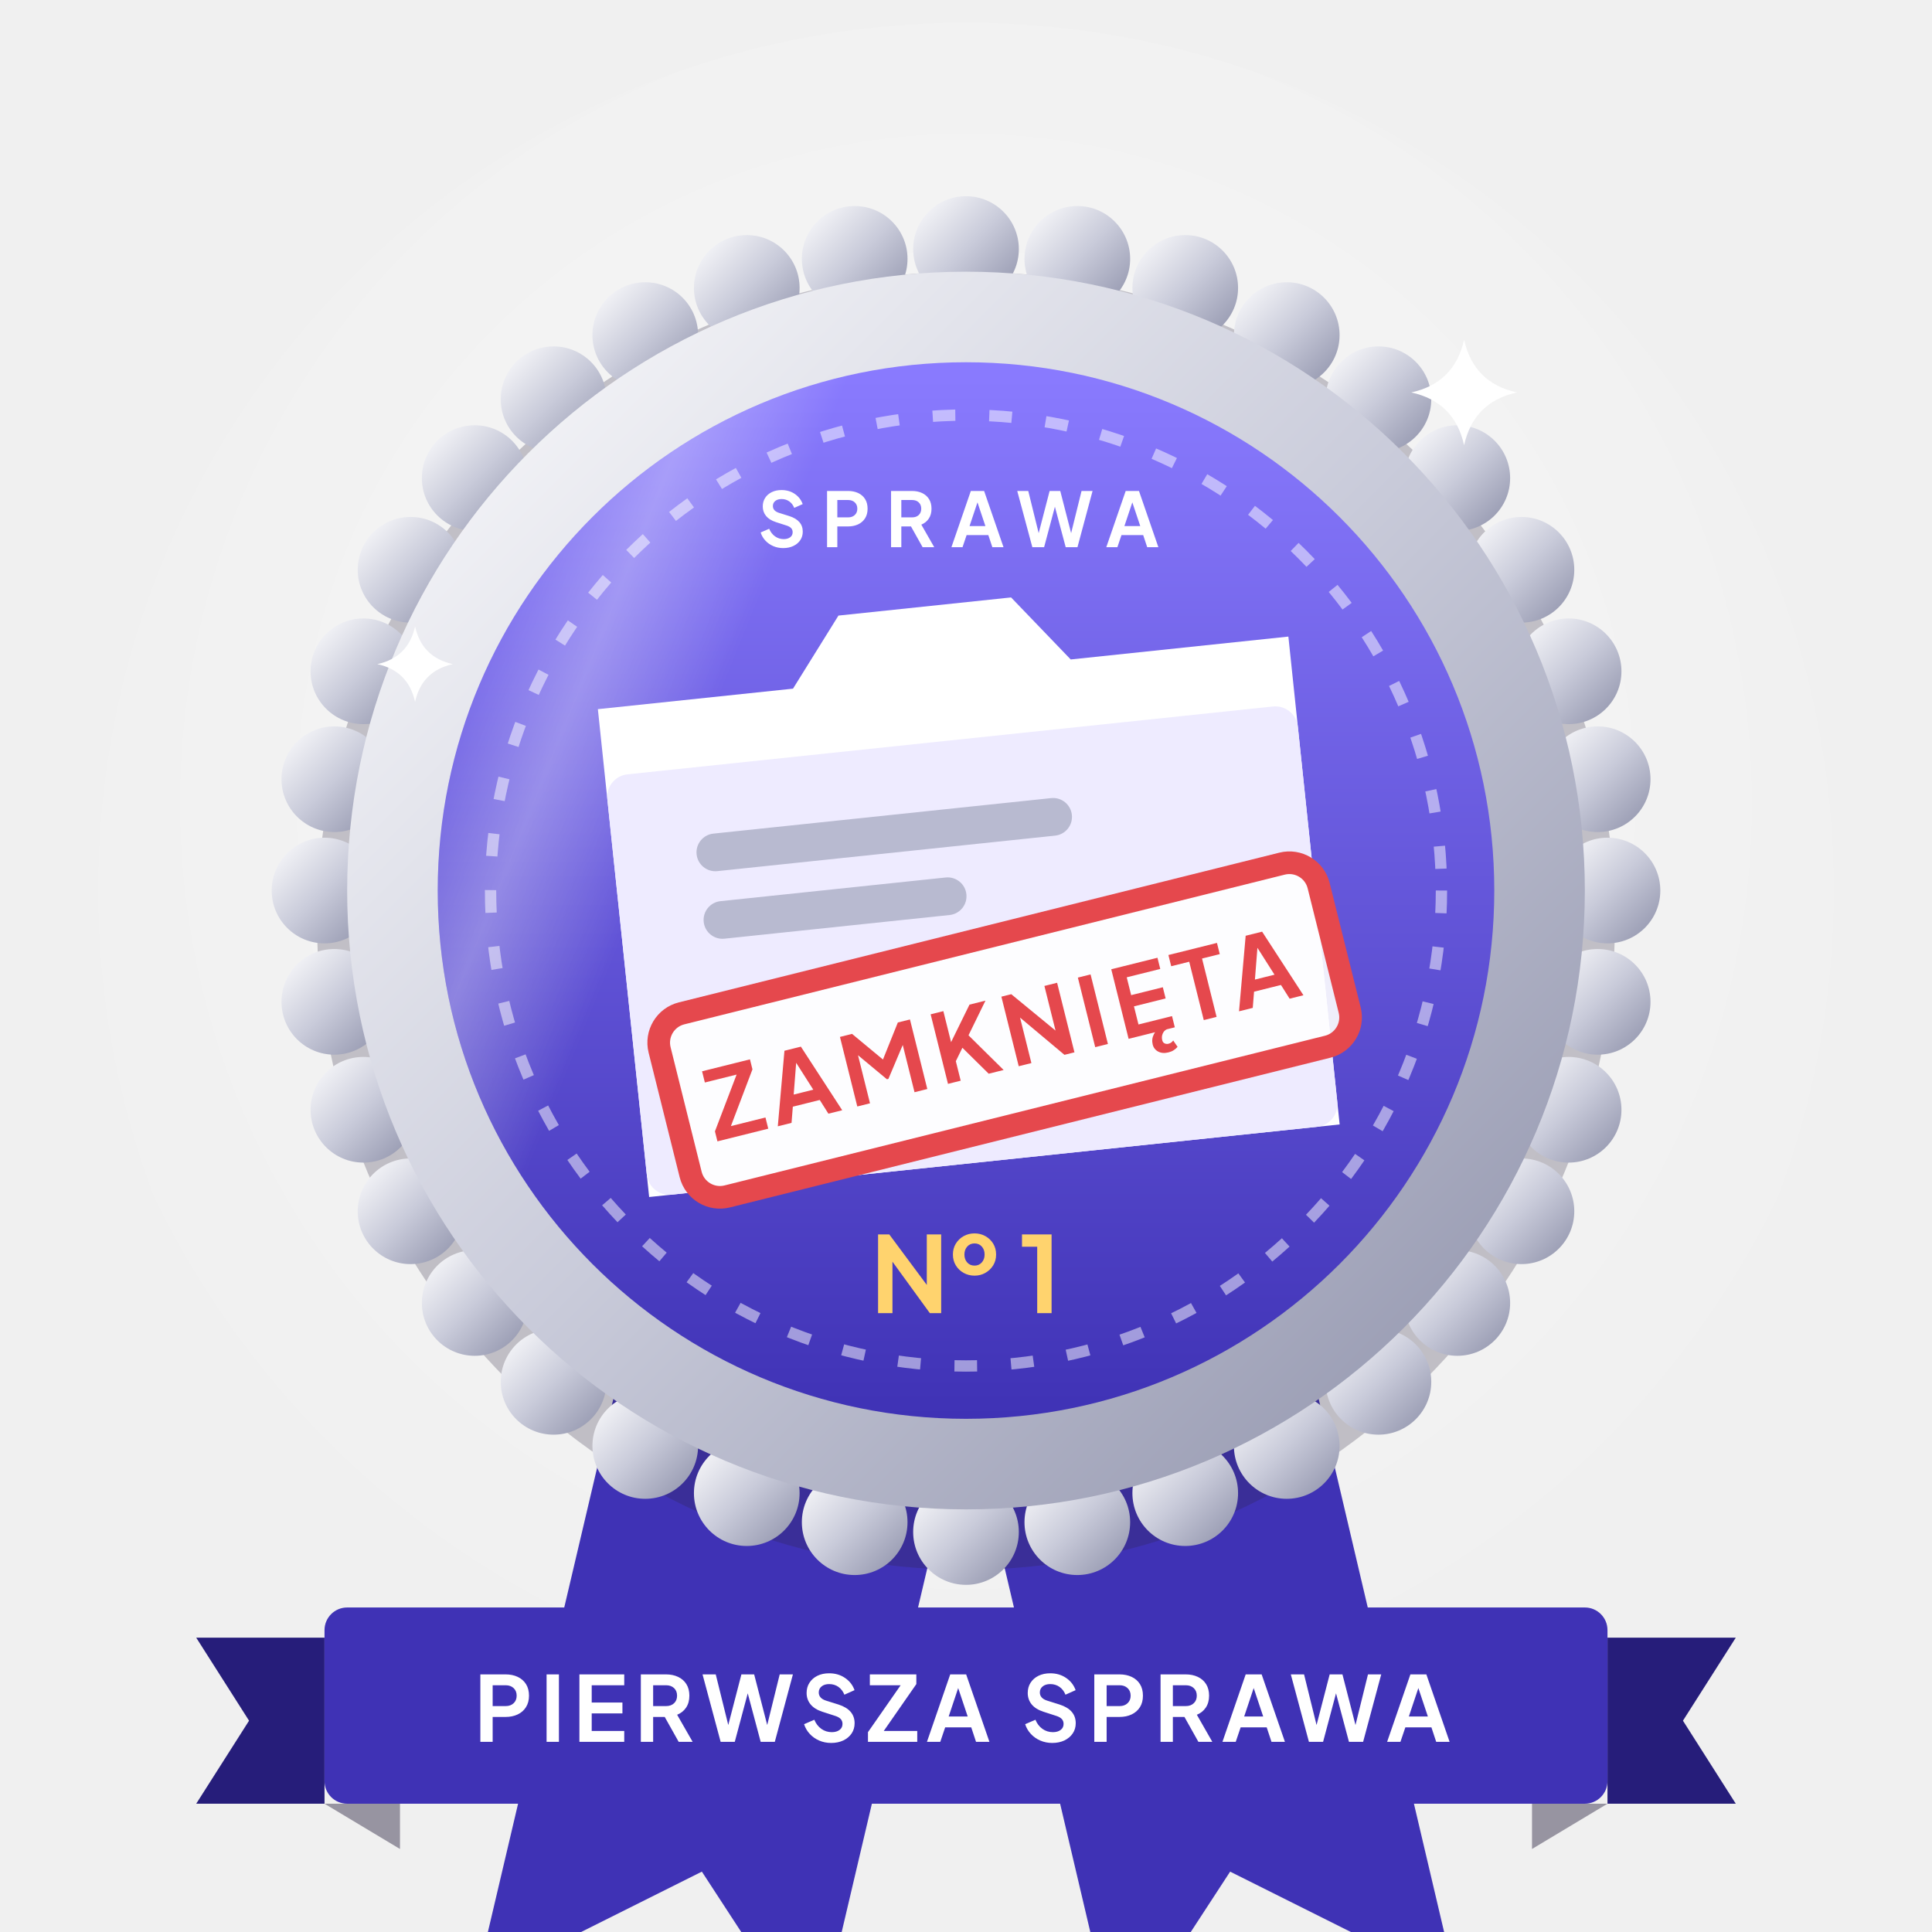
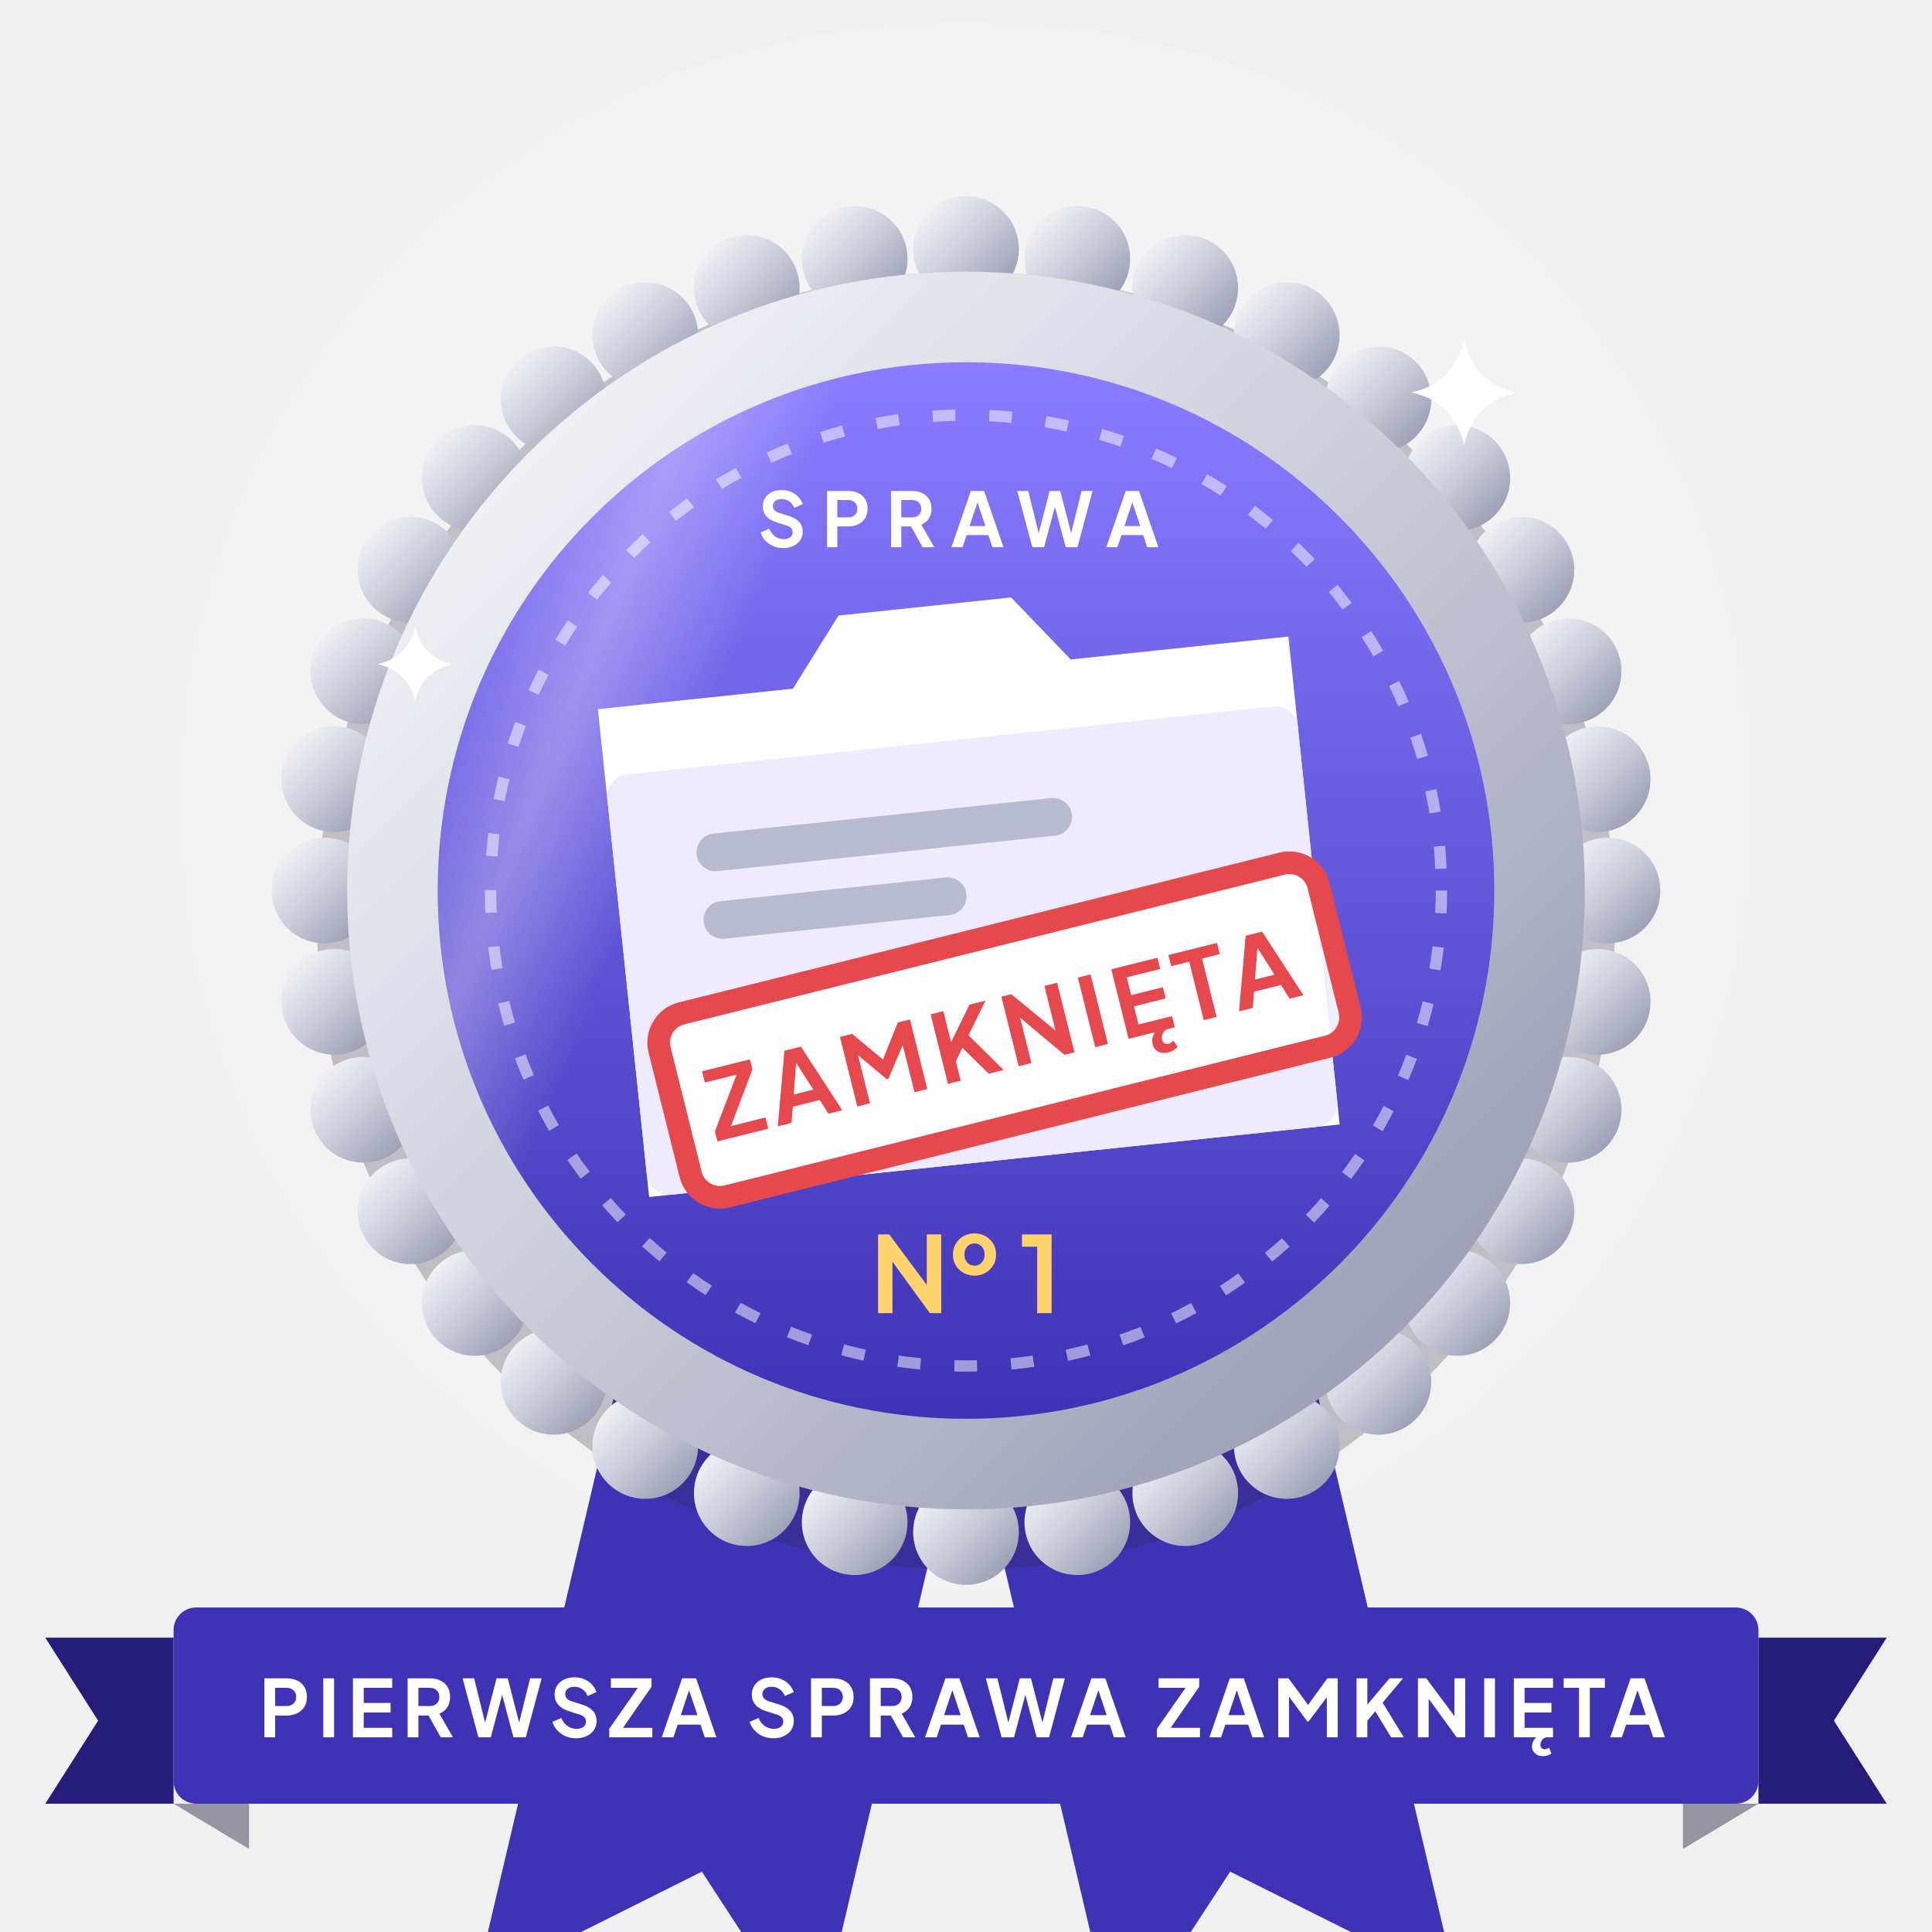
<svg xmlns="http://www.w3.org/2000/svg" id="static" viewBox="0 0 512 512" width="512" height="512">
  <style>
.a-blink{animation:a-blink 1.2s ease-in-out infinite}
.a-blink-slow{animation:a-blink 3s ease-in-out infinite}
.a-glow{animation:a-glow 5s ease-in-out infinite}
.a-pulse{animation:a-pulse 2.2s ease-in-out infinite}
.a-steam{animation:a-steam 2.8s ease-in-out infinite;transform-box:fill-box;transform-origin:center bottom}
.a-sway{animation:a-sway 6s ease-in-out infinite;transform-box:fill-box;transform-origin:center bottom}
.a-flutter{animation:a-flutter 4.5s ease-in-out infinite;transform-box:fill-box;transform-origin:center top}
.a-bounce{animation:a-bounce 2.6s ease-in-out infinite;transform-box:fill-box;transform-origin:center}
.a-ring{animation:a-ring 1.2s ease-in-out infinite;transform-box:fill-box;transform-origin:center}
.a-wave{animation:a-wave 1.2s ease-out infinite}
.a-grow{animation:a-grow .9s ease-in-out infinite;transform-box:fill-box;transform-origin:center}
.a-shimmer{animation:a-shimmer 3.5s ease-in-out infinite}
.d1{animation-delay:.35s}.d2{animation-delay:.7s}
@keyframes a-blink{0%,100%{opacity:1}50%{opacity:.2}}
@keyframes a-glow{0%,100%{opacity:1}50%{opacity:.65}}
@keyframes a-pulse{0%,100%{opacity:1}50%{opacity:.45}}
@keyframes a-steam{0%{opacity:0;transform:translateY(6px)}40%{opacity:.9}100%{opacity:0;transform:translateY(-10px)}}
@keyframes a-sway{0%,100%{transform:rotate(0)}50%{transform:rotate(1.6deg)}}
@keyframes a-flutter{0%,100%{transform:rotate(0)}50%{transform:rotate(-1.4deg)}}
@keyframes a-bounce{0%,70%,100%{transform:scale(1)}80%{transform:scale(1.18)}90%{transform:scale(.95)}}
@keyframes a-ring{0%,100%{transform:rotate(0)}10%{transform:rotate(-2.5deg)}20%{transform:rotate(2.5deg)}30%{transform:rotate(-2.5deg)}40%{transform:rotate(0)}}
@keyframes a-wave{0%{opacity:0}30%{opacity:1}100%{opacity:0}}
@keyframes a-grow{0%,100%{transform:scale(1)}50%{transform:scale(1.12)}}
@keyframes a-shimmer{0%,100%{opacity:.55}50%{opacity:1}}
@media (prefers-reduced-motion: reduce){*{animation:none!important}}
#static:target *{animation:none!important}
</style>
  <g id="item-odznaka" transform="translate(0 0) scale(1)">
    <defs>
      <linearGradient id="gold-odznaka" x1="0" y1="0" x2="1" y2="1">
        <stop offset="0" stop-color="#FFF1A8" />
        <stop offset="0.45" stop-color="#F2C94C" />
        <stop offset="0.7" stop-color="#C9962B" />
        <stop offset="1" stop-color="#FFE38A" />
      </linearGradient>
      <linearGradient id="silver-odznaka" x1="0" y1="0" x2="1" y2="1">
        <stop offset="0" stop-color="#FFFFFF" />
        <stop offset="0.5" stop-color="#C9CBDA" />
        <stop offset="1" stop-color="#8C8FA8" />
      </linearGradient>
      <linearGradient id="neon-odznaka" x1="0" y1="0" x2="0" y2="1">
        <stop offset="0" stop-color="#2B1B5E" />
        <stop offset="0.5" stop-color="#C2417A" />
        <stop offset="1" stop-color="#F7A24B" />
      </linearGradient>
      <linearGradient id="enamel-odznaka" x1="0" y1="0" x2="0" y2="1">
        <stop offset="0" stop-color="#8A7BFF" />
        <stop offset="1" stop-color="#3F32B5" />
      </linearGradient>
      <radialGradient id="glow-odznaka" cx="0.5" cy="0.45" r="0.55">
        <stop offset="0" stop-color="#FFFFFF" stop-opacity="0.55" />
        <stop offset="1" stop-color="#FFFFFF" stop-opacity="0" />
      </radialGradient>
      <linearGradient id="shine-odznaka" x1="0" y1="0" x2="1" y2="0">
        <stop offset="0" stop-color="#FFFFFF" stop-opacity="0" />
        <stop offset="0.5" stop-color="#FFFFFF" stop-opacity="0.55" />
        <stop offset="1" stop-color="#FFFFFF" stop-opacity="0" />
      </linearGradient>
      <clipPath id="hexc-odznaka">
        <polygon points="385.9,311.0 256.0,386.0 126.1,311.0 126.1,161.0 256.0,86.0 385.9,161.0" />
      </clipPath>
      <clipPath id="shc-odznaka">
        <path d="M256 68 L402 118 V246 C402 346, 326 396, 256 426 C186 396, 110 346, 110 246 V118 Z" />
      </clipPath>
      <clipPath id="cc-odznaka">
        <circle cx="256" cy="236" r="140" />
      </clipPath>
    </defs>
    <circle cx="256" cy="236" r="230" fill="url(#glow-odznaka)" />
    <path d="M166 356 l-40 170 l60 -30 l30 46 l40 -170 z" fill="#3F32B5" />
    <path d="M346 356 l40 170 l-60 -30 l-30 46 l-40 -170 z" fill="#3F32B5" />
    <circle cx="256" cy="244" r="172" fill="#2B2440" opacity="0.25" />
    <circle cx="426.0" cy="236.0" r="14" fill="url(#silver-odznaka)" />
    <circle cx="423.4" cy="265.5" r="14" fill="url(#silver-odznaka)" />
    <circle cx="415.7" cy="294.1" r="14" fill="url(#silver-odznaka)" />
    <circle cx="403.2" cy="321.0" r="14" fill="url(#silver-odznaka)" />
    <circle cx="386.2" cy="345.3" r="14" fill="url(#silver-odznaka)" />
    <circle cx="365.3" cy="366.2" r="14" fill="url(#silver-odznaka)" />
    <circle cx="341.0" cy="383.2" r="14" fill="url(#silver-odznaka)" />
    <circle cx="314.1" cy="395.7" r="14" fill="url(#silver-odznaka)" />
    <circle cx="285.5" cy="403.4" r="14" fill="url(#silver-odznaka)" />
    <circle cx="256.0" cy="406.0" r="14" fill="url(#silver-odznaka)" />
    <circle cx="226.5" cy="403.4" r="14" fill="url(#silver-odznaka)" />
    <circle cx="197.9" cy="395.7" r="14" fill="url(#silver-odznaka)" />
    <circle cx="171.0" cy="383.2" r="14" fill="url(#silver-odznaka)" />
    <circle cx="146.7" cy="366.2" r="14" fill="url(#silver-odznaka)" />
    <circle cx="125.8" cy="345.3" r="14" fill="url(#silver-odznaka)" />
    <circle cx="108.8" cy="321.0" r="14" fill="url(#silver-odznaka)" />
    <circle cx="96.3" cy="294.1" r="14" fill="url(#silver-odznaka)" />
    <circle cx="88.6" cy="265.5" r="14" fill="url(#silver-odznaka)" />
    <circle cx="86.0" cy="236.0" r="14" fill="url(#silver-odznaka)" />
    <circle cx="88.6" cy="206.5" r="14" fill="url(#silver-odznaka)" />
    <circle cx="96.3" cy="177.9" r="14" fill="url(#silver-odznaka)" />
    <circle cx="108.8" cy="151.0" r="14" fill="url(#silver-odznaka)" />
    <circle cx="125.8" cy="126.7" r="14" fill="url(#silver-odznaka)" />
    <circle cx="146.7" cy="105.8" r="14" fill="url(#silver-odznaka)" />
    <circle cx="171.0" cy="88.8" r="14" fill="url(#silver-odznaka)" />
    <circle cx="197.9" cy="76.3" r="14" fill="url(#silver-odznaka)" />
    <circle cx="226.5" cy="68.6" r="14" fill="url(#silver-odznaka)" />
    <circle cx="256.0" cy="66.0" r="14" fill="url(#silver-odznaka)" />
    <circle cx="285.5" cy="68.6" r="14" fill="url(#silver-odznaka)" />
    <circle cx="314.1" cy="76.3" r="14" fill="url(#silver-odznaka)" />
    <circle cx="341.0" cy="88.8" r="14" fill="url(#silver-odznaka)" />
    <circle cx="365.3" cy="105.8" r="14" fill="url(#silver-odznaka)" />
    <circle cx="386.2" cy="126.7" r="14" fill="url(#silver-odznaka)" />
    <circle cx="403.2" cy="151.0" r="14" fill="url(#silver-odznaka)" />
    <circle cx="415.7" cy="177.9" r="14" fill="url(#silver-odznaka)" />
    <circle cx="423.4" cy="206.5" r="14" fill="url(#silver-odznaka)" />
    <circle cx="256" cy="236" r="164" fill="url(#silver-odznaka)" />
    <circle cx="256" cy="236" r="140" fill="url(#enamel-odznaka)" />
    <circle cx="256" cy="236" r="126" fill="none" stroke="#FFFFFF" stroke-width="3" stroke-dasharray="6 9" opacity="0.5" />
    <g clip-path="url(#cc-odznaka)">
      <rect x="106" y="86" width="70" height="300" fill="url(#shine-odznaka)" transform="rotate(22 256 236)" opacity="0.55" />
    </g>
    <g transform="rotate(-6 256 236)">
      <path d="M164 178 h52 l14 -18 h46 l14 18 h58 v130 h-184 z" fill="#FFFFFF" />
      <rect x="164" y="196" width="184" height="112" rx="6" fill="#EEEBFF" />
      <rect x="186" y="214" width="100" height="10" rx="5" fill="#B8BAD0" />
      <rect x="186" y="232" width="70" height="10" rx="5" fill="#B8BAD0" />
    </g>
    <g transform="rotate(-14 266 272)">
      <rect x="176" y="248" width="180" height="50" rx="8" fill="#FFFFFF" fill-opacity="0.9" stroke="#E5484D" stroke-width="6" />
      <path d="M198.89 283.21L185.01 283.21L185.01 280.48L194.22 267.27L185.55 267.27L185.55 264.21L198.63 264.21L198.63 266.94L189.45 280.15L198.89 280.15L198.89 283.21ZM205.25 283.21L201.50 283.21L208.05 264.21L212.54 264.21L219.09 283.21L215.32 283.21L213.97 279.13L206.62 279.13L205.25 283.21ZM210.29 268.06L207.62 276.07L212.97 276.07L210.29 268.06ZM226.68 283.21L223.21 283.21L223.21 264.21L226.52 264.21L232.82 272.78L239.02 264.21L242.33 264.21L242.33 283.21L238.84 283.21L238.84 270.31L232.98 278.11L232.57 278.11L226.68 270.08L226.68 283.21ZM251.45 283.21L247.98 283.21L247.98 264.21L251.45 264.21L251.45 272.68L258.59 264.21L262.95 264.21L256.37 272.04L263.18 283.21L259.10 283.21L254.00 274.85L251.45 277.88L251.45 283.21ZM270.76 283.21L267.30 283.21L267.30 264.21L270.00 264.21L279.05 276.40L279.05 264.21L282.52 264.21L282.52 283.21L279.79 283.21L270.76 270.79L270.76 283.21ZM291.66 283.21L288.19 283.21L288.19 264.21L291.66 264.21L291.66 283.21ZM309.93 283.21L297.31 283.21L297.31 264.21L309.93 264.21L309.93 267.27L300.77 267.27L300.77 272.14L309.42 272.14L309.42 275.20L300.77 275.20L300.77 280.15L309.93 280.15L309.93 283.21ZM306.69 289.25L306.69 289.25Q305.08 289.25 304.11 288.39Q303.14 287.52 303.14 286.22L303.14 286.22Q303.14 284.77 304.09 283.66Q305.03 282.55 307.00 282.22L307.00 282.22L307.73 282.22L307.73 283.21Q306.94 283.36 306.41 284.06Q305.87 284.77 305.87 285.73L305.87 285.73Q305.87 286.37 306.29 286.70Q306.71 287.03 307.22 287.03L307.22 287.03Q307.66 287.03 307.99 286.91Q308.32 286.78 308.68 286.50L308.68 286.50L309.39 288.41Q308.86 288.79 308.19 289.02Q307.53 289.25 306.69 289.25ZM321.34 283.21L317.84 283.21L317.84 267.27L312.92 267.27L312.92 264.21L326.18 264.21L326.18 267.27L321.34 267.27L321.34 283.21ZM331.22 283.21L327.47 283.21L334.02 264.21L338.51 264.21L345.06 283.21L341.29 283.21L339.94 279.13L332.59 279.13L331.22 283.21ZM336.27 268.06L333.59 276.07L338.94 276.07L336.27 268.06Z" fill="#E5484D" />
    </g>
    <path d="M207.56 145.25L207.56 145.25Q206.14 145.25 204.93 144.73Q203.72 144.21 202.85 143.28Q201.98 142.35 201.58 141.11L201.58 141.11L203.84 140.13Q204.38 141.43 205.40 142.15Q206.42 142.87 207.70 142.87L207.70 142.87Q208.76 142.87 209.41 142.38Q210.06 141.89 210.06 141.05L210.06 141.05Q210.06 140.39 209.67 139.97Q209.28 139.55 208.50 139.29L208.50 139.29L205.64 138.37Q203.90 137.81 203.02 136.74Q202.14 135.67 202.14 134.21L202.14 134.21Q202.14 132.93 202.77 131.95Q203.40 130.97 204.52 130.42Q205.64 129.87 207.12 129.87L207.12 129.87Q209.12 129.87 210.62 130.89Q212.12 131.91 212.72 133.59L212.72 133.59L210.48 134.59Q210.04 133.49 209.16 132.87Q208.28 132.25 207.12 132.25L207.12 132.25Q206.08 132.25 205.45 132.76Q204.82 133.27 204.82 134.09L204.82 134.09Q204.82 135.39 206.44 135.91L206.44 135.91L209.18 136.77Q212.74 137.91 212.74 140.89L212.74 140.89Q212.74 142.17 212.08 143.15Q211.42 144.13 210.25 144.69Q209.08 145.25 207.56 145.25ZM221.90 145.01L219.18 145.01L219.18 130.11L224.74 130.11Q226.26 130.11 227.43 130.66Q228.60 131.21 229.26 132.26Q229.92 133.31 229.92 134.81L229.92 134.81Q229.92 136.31 229.25 137.36Q228.58 138.41 227.41 138.96Q226.24 139.51 224.74 139.51L224.74 139.51L221.90 139.51L221.90 145.01ZM221.90 132.51L221.90 137.11L224.78 137.11Q225.86 137.11 226.53 136.48Q227.20 135.85 227.20 134.81L227.20 134.81Q227.20 133.77 226.53 133.14Q225.86 132.51 224.78 132.51L224.78 132.51L221.90 132.51ZM238.86 145.01L236.14 145.01L236.14 130.11L241.68 130.11Q243.20 130.11 244.37 130.66Q245.54 131.21 246.20 132.26Q246.86 133.31 246.86 134.81L246.86 134.81Q246.86 136.37 246.13 137.45Q245.40 138.53 244.16 139.03L244.16 139.03L247.58 145.01L244.50 145.01L241.42 139.51L238.86 139.51L238.86 145.01ZM238.86 132.51L238.86 137.11L241.72 137.11Q242.82 137.11 243.48 136.48Q244.14 135.85 244.14 134.81L244.14 134.81Q244.14 133.77 243.48 133.14Q242.82 132.51 241.72 132.51L241.72 132.51L238.86 132.51ZM255.08 145.01L252.14 145.01L257.28 130.11L260.80 130.11L265.94 145.01L262.98 145.01L261.92 141.81L256.16 141.81L255.08 145.01ZM259.04 133.13L256.94 139.41L261.14 139.41L259.04 133.13ZM276.70 145.01L273.58 145.01L269.58 130.11L272.50 130.11L275.26 141.29L278.16 130.11L280.98 130.11L283.86 141.29L286.62 130.11L289.54 130.11L285.54 145.01L282.42 145.01L279.56 134.29L276.70 145.01ZM296.12 145.01L293.18 145.01L298.32 130.11L301.84 130.11L306.98 145.01L304.02 145.01L302.96 141.81L297.20 141.81L296.12 145.01ZM300.08 133.13L297.98 139.41L302.18 139.41L300.08 133.13Z" fill="#FFFFFF" />
    <path d="M236.51 348L232.70 348L232.70 327.14L235.67 327.14L245.61 340.52L245.61 327.14L249.42 327.14L249.42 348L246.42 348L236.51 334.36L236.51 348ZM258.27 338.06L258.27 338.06Q256.67 338.06 255.37 337.33Q254.07 336.60 253.30 335.34Q252.53 334.08 252.53 332.46L252.53 332.46Q252.53 330.84 253.30 329.58Q254.07 328.32 255.37 327.59Q256.67 326.86 258.27 326.86L258.27 326.86Q259.84 326.86 261.14 327.59Q262.44 328.32 263.21 329.58Q263.98 330.84 263.98 332.46L263.98 332.46Q263.98 334.08 263.20 335.34Q262.41 336.60 261.12 337.33Q259.84 338.06 258.27 338.06ZM258.27 335.40L258.27 335.40Q259.44 335.40 260.19 334.56Q260.93 333.72 260.93 332.46L260.93 332.46Q260.93 331.17 260.19 330.35Q259.44 329.52 258.27 329.52L258.27 329.52Q257.06 329.52 256.32 330.36Q255.58 331.20 255.58 332.46L255.58 332.46Q255.58 333.75 256.32 334.57Q257.06 335.40 258.27 335.40ZM278.68 348L274.87 348L274.87 330.39L270.84 330.39L270.84 327.14L278.68 327.14L278.68 348Z" fill="#FFD36E" />
    <path d="M388 90 q2.52 11.48 14 14 q-11.48 2.52 -14 14 q-2.52 -11.48 -14 -14 q11.48 -2.52 14 -14 z" fill="#FFFFFF" />
    <path d="M110 166 q1.8 8.2 10 10 q-8.2 1.8 -10 10 q-1.8 -8.2 -10 -10 q8.2 -1.8 10 -10 z" fill="#FFFFFF" />
-     <path d="M52 434 h34 v44 h-34 l14 -22 z" fill="#261D7A" />
-     <path d="M460 434 h-34 v44 h34 l-14 -22 z" fill="#261D7A" />
-     <rect x="86" y="426" width="340" height="52" rx="6" fill="#3F32B5" />
-     <path d="M86 478 l20 12 v-12 z M426 478 l-20 12 v-12 z" fill="#2B2440" opacity="0.45" />
-     <path d="M130.56 461.61L127.30 461.61L127.30 443.73L133.97 443.73Q135.80 443.73 137.20 444.39Q138.60 445.05 139.40 446.31Q140.19 447.57 140.19 449.37L140.19 449.37Q140.19 451.17 139.38 452.43Q138.58 453.69 137.18 454.35Q135.77 455.01 133.97 455.01L133.97 455.01L130.56 455.01L130.56 461.61ZM130.56 446.61L130.56 452.13L134.02 452.13Q135.32 452.13 136.12 451.37Q136.92 450.62 136.92 449.37L136.92 449.37Q136.92 448.12 136.12 447.37Q135.32 446.61 134.02 446.61L134.02 446.61L130.56 446.61ZM148.12 461.61L144.85 461.61L144.85 443.73L148.12 443.73L148.12 461.61ZM165.43 461.61L153.55 461.61L153.55 443.73L165.43 443.73L165.43 446.61L156.81 446.61L156.81 451.19L164.95 451.19L164.95 454.07L156.81 454.07L156.81 458.73L165.43 458.73L165.43 461.61ZM173.09 461.61L169.83 461.61L169.83 443.73L176.48 443.73Q178.30 443.73 179.70 444.39Q181.11 445.05 181.90 446.31Q182.69 447.57 182.69 449.37L182.69 449.37Q182.69 451.24 181.82 452.54Q180.94 453.83 179.45 454.43L179.45 454.43L183.56 461.61L179.86 461.61L176.16 455.01L173.09 455.01L173.09 461.61ZM173.09 446.61L173.09 452.13L176.52 452.13Q177.84 452.13 178.64 451.37Q179.43 450.62 179.43 449.37L179.43 449.37Q179.43 448.12 178.64 447.37Q177.84 446.61 176.52 446.61L176.52 446.61L173.09 446.61ZM194.72 461.61L190.98 461.61L186.18 443.73L189.68 443.73L193.00 457.15L196.48 443.73L199.86 443.73L203.32 457.15L206.63 443.73L210.13 443.73L205.33 461.61L201.59 461.61L198.16 448.75L194.72 461.61ZM220.27 461.90L220.27 461.90Q218.56 461.90 217.11 461.27Q215.66 460.65 214.62 459.53Q213.57 458.42 213.09 456.93L213.09 456.93L215.80 455.75Q216.45 457.31 217.68 458.18Q218.90 459.04 220.44 459.04L220.44 459.04Q221.71 459.04 222.49 458.45Q223.27 457.87 223.27 456.86L223.27 456.86Q223.27 456.07 222.80 455.56Q222.33 455.06 221.40 454.75L221.40 454.75L217.96 453.64Q215.88 452.97 214.82 451.69Q213.76 450.40 213.76 448.65L213.76 448.65Q213.76 447.11 214.52 445.94Q215.28 444.76 216.62 444.10Q217.96 443.44 219.74 443.44L219.74 443.44Q222.14 443.44 223.94 444.67Q225.74 445.89 226.46 447.91L226.46 447.91L223.77 449.11Q223.24 447.79 222.19 447.04Q221.13 446.30 219.74 446.30L219.74 446.30Q218.49 446.30 217.74 446.91Q216.98 447.52 216.98 448.51L216.98 448.51Q216.98 450.07 218.92 450.69L218.92 450.69L222.21 451.72Q226.48 453.09 226.48 456.67L226.48 456.67Q226.48 458.20 225.69 459.38Q224.90 460.55 223.50 461.23Q222.09 461.90 220.27 461.90ZM243.08 461.61L230.02 461.61L230.02 459.04L238.68 446.61L230.52 446.61L230.52 443.73L242.84 443.73L242.84 446.30L234.20 458.73L243.08 458.73L243.08 461.61ZM249.18 461.61L245.65 461.61L251.82 443.73L256.04 443.73L262.21 461.61L258.66 461.61L257.39 457.77L250.48 457.77L249.18 461.61ZM253.93 447.35L251.41 454.89L256.45 454.89L253.93 447.35ZM278.86 461.90L278.86 461.90Q277.16 461.90 275.70 461.27Q274.25 460.65 273.21 459.53Q272.16 458.42 271.68 456.93L271.68 456.93L274.40 455.75Q275.04 457.31 276.27 458.18Q277.49 459.04 279.03 459.04L279.03 459.04Q280.30 459.04 281.08 458.45Q281.86 457.87 281.86 456.86L281.86 456.86Q281.86 456.07 281.39 455.56Q280.92 455.06 279.99 454.75L279.99 454.75L276.56 453.64Q274.47 452.97 273.41 451.69Q272.36 450.40 272.36 448.65L272.36 448.65Q272.36 447.11 273.11 445.94Q273.87 444.76 275.21 444.10Q276.56 443.44 278.33 443.44L278.33 443.44Q280.73 443.44 282.53 444.67Q284.33 445.89 285.05 447.91L285.05 447.91L282.36 449.11Q281.84 447.79 280.78 447.04Q279.72 446.30 278.33 446.30L278.33 446.30Q277.08 446.30 276.33 446.91Q275.57 447.52 275.57 448.51L275.57 448.51Q275.57 450.07 277.52 450.69L277.52 450.69L280.80 451.72Q285.08 453.09 285.08 456.67L285.08 456.67Q285.08 458.20 284.28 459.38Q283.49 460.55 282.09 461.23Q280.68 461.90 278.86 461.90ZM293.27 461.61L290.00 461.61L290.00 443.73L296.68 443.73Q298.50 443.73 299.90 444.39Q301.31 445.05 302.10 446.31Q302.89 447.57 302.89 449.37L302.89 449.37Q302.89 451.17 302.09 452.43Q301.28 453.69 299.88 454.35Q298.48 455.01 296.68 455.01L296.68 455.01L293.27 455.01L293.27 461.61ZM293.27 446.61L293.27 452.13L296.72 452.13Q298.02 452.13 298.82 451.37Q299.63 450.62 299.63 449.37L299.63 449.37Q299.63 448.12 298.82 447.37Q298.02 446.61 296.72 446.61L296.72 446.61L293.27 446.61ZM310.82 461.61L307.56 461.61L307.56 443.73L314.20 443.73Q316.03 443.73 317.43 444.39Q318.84 445.05 319.63 446.31Q320.42 447.57 320.42 449.37L320.42 449.37Q320.42 451.24 319.54 452.54Q318.67 453.83 317.18 454.43L317.18 454.43L321.28 461.61L317.59 461.61L313.89 455.01L310.82 455.01L310.82 461.61ZM310.82 446.61L310.82 452.13L314.25 452.13Q315.57 452.13 316.36 451.37Q317.16 450.62 317.16 449.37L317.16 449.37Q317.16 448.12 316.36 447.37Q315.57 446.61 314.25 446.61L314.25 446.61L310.82 446.61ZM327.48 461.61L323.96 461.61L330.12 443.73L334.35 443.73L340.52 461.61L336.96 461.61L335.69 457.77L328.78 457.77L327.48 461.61ZM332.24 447.35L329.72 454.89L334.76 454.89L332.24 447.35ZM350.63 461.61L346.88 461.61L342.08 443.73L345.59 443.73L348.90 457.15L352.38 443.73L355.76 443.73L359.22 457.15L362.53 443.73L366.04 443.73L361.24 461.61L357.49 461.61L354.06 448.75L350.63 461.61ZM371.13 461.61L367.60 461.61L373.77 443.73L378.00 443.73L384.16 461.61L380.61 461.61L379.34 457.77L372.43 457.77L371.13 461.61ZM375.88 447.35L373.36 454.89L378.40 454.89L375.88 447.35Z" fill="#FFFFFF" />
+     <path d="M12 434 h34 v44 h-34 l14 -22 z" fill="#261D7A" />
+     <path d="M500 434 h-34 v44 h34 l-14 -22 z" fill="#261D7A" />
+     <rect x="46" y="426" width="420" height="52" rx="6" fill="#3F32B5" />
+     <path d="M46 478 l20 12 v-12 z M466 478 l-20 12 v-12 z" fill="#2B2440" opacity="0.45" />
+     <path d="M72.92 460.41L70.07 460.41L70.07 444.77L75.90 444.77Q77.50 444.77 78.73 445.34Q79.96 445.92 80.65 447.02Q81.34 448.13 81.34 449.70L81.34 449.70Q81.34 451.28 80.64 452.38Q79.94 453.48 78.71 454.06Q77.48 454.64 75.90 454.64L75.90 454.64L72.92 454.64L72.92 460.41ZM72.92 447.29L72.92 452.12L75.95 452.12Q77.08 452.12 77.78 451.45Q78.49 450.79 78.49 449.70L78.49 449.70Q78.49 448.61 77.78 447.95Q77.08 447.29 75.95 447.29L75.95 447.29L72.92 447.29ZM88.53 460.41L85.67 460.41L85.67 444.77L88.53 444.77L88.53 460.41ZM103.93 460.41L93.53 460.41L93.53 444.77L103.93 444.77L103.93 447.29L96.39 447.29L96.39 451.30L103.51 451.30L103.51 453.82L96.39 453.82L96.39 457.89L103.93 457.89L103.93 460.41ZM110.88 460.41L108.03 460.41L108.03 444.77L113.85 444.77Q115.44 444.77 116.67 445.34Q117.90 445.92 118.59 447.02Q119.28 448.13 119.28 449.70L119.28 449.70Q119.28 451.34 118.52 452.47Q117.75 453.61 116.45 454.13L116.45 454.13L120.04 460.41L116.81 460.41L113.57 454.64L110.88 454.64L110.88 460.41ZM110.88 447.29L110.88 452.12L113.89 452.12Q115.04 452.12 115.74 451.45Q116.43 450.79 116.43 449.70L116.43 449.70Q116.43 448.61 115.74 447.95Q115.04 447.29 113.89 447.29L113.89 447.29L110.88 447.29ZM130.06 460.41L126.79 460.41L122.59 444.77L125.65 444.77L128.55 456.50L131.60 444.77L134.56 444.77L137.58 456.50L140.48 444.77L143.54 444.77L139.34 460.41L136.07 460.41L133.07 449.15L130.06 460.41ZM152.66 460.66L152.66 460.66Q151.17 460.66 149.90 460.12Q148.63 459.57 147.72 458.59Q146.80 457.62 146.38 456.31L146.38 456.31L148.76 455.29Q149.32 456.65 150.40 457.41Q151.47 458.16 152.81 458.16L152.81 458.16Q153.92 458.16 154.61 457.65Q155.29 457.13 155.29 456.25L155.29 456.25Q155.29 455.56 154.88 455.12Q154.47 454.68 153.65 454.40L153.65 454.40L150.65 453.44Q148.82 452.85 147.90 451.73Q146.97 450.60 146.97 449.07L146.97 449.07Q146.97 447.73 147.63 446.70Q148.30 445.67 149.47 445.09Q150.65 444.51 152.20 444.51L152.20 444.51Q154.30 444.51 155.88 445.58Q157.45 446.66 158.08 448.42L158.08 448.42L155.73 449.47Q155.27 448.31 154.34 447.66Q153.42 447.01 152.20 447.01L152.20 447.01Q151.11 447.01 150.45 447.55Q149.79 448.08 149.79 448.94L149.79 448.94Q149.79 450.31 151.49 450.86L151.49 450.86L154.36 451.76Q158.10 452.96 158.10 456.08L158.10 456.08Q158.10 457.43 157.41 458.46Q156.72 459.49 155.49 460.07Q154.26 460.66 152.66 460.66ZM172.87 460.41L161.45 460.41L161.45 458.16L169.03 447.29L161.89 447.29L161.89 444.77L172.66 444.77L172.66 447.01L165.10 457.89L172.87 457.89L172.87 460.41ZM178.46 460.41L175.37 460.41L180.77 444.77L184.47 444.77L189.86 460.41L186.76 460.41L185.64 457.05L179.60 457.05L178.46 460.41ZM182.62 447.94L180.41 454.53L184.82 454.53L182.62 447.94ZM204.93 460.66L204.93 460.66Q203.44 460.66 202.17 460.12Q200.90 459.57 199.99 458.59Q199.07 457.62 198.65 456.31L198.65 456.31L201.03 455.29Q201.59 456.65 202.66 457.41Q203.73 458.16 205.08 458.16L205.08 458.16Q206.19 458.16 206.87 457.65Q207.56 457.13 207.56 456.25L207.56 456.25Q207.56 455.56 207.15 455.12Q206.74 454.68 205.92 454.40L205.92 454.40L202.92 453.44Q201.09 452.85 200.16 451.73Q199.24 450.60 199.24 449.07L199.24 449.07Q199.24 447.73 199.90 446.70Q200.56 445.67 201.74 445.09Q202.92 444.51 204.47 444.51L204.47 444.51Q206.57 444.51 208.14 445.58Q209.72 446.66 210.35 448.42L210.35 448.42L208.00 449.47Q207.54 448.31 206.61 447.66Q205.69 447.01 204.47 447.01L204.47 447.01Q203.38 447.01 202.72 447.55Q202.05 448.08 202.05 448.94L202.05 448.94Q202.05 450.31 203.76 450.86L203.76 450.86L206.63 451.76Q210.37 452.96 210.37 456.08L210.37 456.08Q210.37 457.43 209.68 458.46Q208.98 459.49 207.76 460.07Q206.53 460.66 204.93 460.66ZM217.79 460.41L214.93 460.41L214.93 444.77L220.77 444.77Q222.37 444.77 223.60 445.34Q224.82 445.92 225.52 447.02Q226.21 448.13 226.21 449.70L226.21 449.70Q226.21 451.28 225.51 452.38Q224.80 453.48 223.57 454.06Q222.35 454.64 220.77 454.64L220.77 454.64L217.79 454.64L217.79 460.41ZM217.79 447.29L217.79 452.12L220.81 452.12Q221.95 452.12 222.65 451.45Q223.35 450.79 223.35 449.70L223.35 449.70Q223.35 448.61 222.65 447.95Q221.95 447.29 220.81 447.29L220.81 447.29L217.79 447.29ZM233.40 460.41L230.54 460.41L230.54 444.77L236.36 444.77Q237.95 444.77 239.18 445.34Q240.41 445.92 241.10 447.02Q241.80 448.13 241.80 449.70L241.80 449.70Q241.80 451.34 241.03 452.47Q240.26 453.61 238.96 454.13L238.96 454.13L242.55 460.41L239.32 460.41L236.08 454.64L233.40 454.64L233.40 460.41ZM233.40 447.29L233.40 452.12L236.40 452.12Q237.55 452.12 238.25 451.45Q238.94 450.79 238.94 449.70L238.94 449.70Q238.94 448.61 238.25 447.95Q237.55 447.29 236.40 447.29L236.40 447.29L233.40 447.29ZM248.23 460.41L245.14 460.41L250.54 444.77L254.23 444.77L259.63 460.41L256.52 460.41L255.41 457.05L249.36 457.05L248.23 460.41ZM252.39 447.94L250.18 454.53L254.59 454.53L252.39 447.94ZM268.73 460.41L265.45 460.41L261.25 444.77L264.32 444.77L267.22 456.50L270.26 444.77L273.22 444.77L276.25 456.50L279.14 444.77L282.21 444.77L278.01 460.41L274.73 460.41L271.73 449.15L268.73 460.41ZM286.92 460.41L283.83 460.41L289.23 444.77L292.93 444.77L298.32 460.41L295.21 460.41L294.10 457.05L288.05 457.05L286.92 460.41ZM291.08 447.94L288.87 454.53L293.28 454.53L291.08 447.94ZM318.01 460.41L306.59 460.41L306.59 458.16L314.17 447.29L307.03 447.29L307.03 444.77L317.80 444.77L317.80 447.01L310.24 457.89L318.01 457.89L318.01 460.41ZM323.60 460.41L320.51 460.41L325.91 444.77L329.61 444.77L335.00 460.41L331.90 460.41L330.78 457.05L324.73 457.05L323.60 460.41ZM327.76 447.94L325.55 454.53L329.96 454.53L327.76 447.94ZM341.60 460.41L338.75 460.41L338.75 444.77L341.48 444.77L346.66 451.82L351.77 444.77L354.50 444.77L354.50 460.41L351.62 460.41L351.62 449.78L346.79 456.21L346.45 456.21L341.60 449.60L341.60 460.41ZM362.36 460.41L359.50 460.41L359.50 444.77L362.36 444.77L362.36 451.74L368.24 444.77L371.83 444.77L366.41 451.21L372.02 460.41L368.66 460.41L364.46 453.52L362.36 456.02L362.36 460.41ZM378.61 460.41L375.76 460.41L375.76 444.77L377.98 444.77L385.44 454.80L385.44 444.77L388.30 444.77L388.30 460.41L386.05 460.41L378.61 450.18L378.61 460.41ZM396.18 460.41L393.32 460.41L393.32 444.77L396.18 444.77L396.18 460.41ZM411.57 460.41L401.18 460.41L401.18 444.77L411.57 444.77L411.57 447.29L404.03 447.29L404.03 451.30L411.15 451.30L411.15 453.82L404.03 453.82L404.03 457.89L411.57 457.89L411.57 460.41ZM408.91 465.39L408.91 465.39Q407.58 465.39 406.79 464.67Q405.99 463.96 405.99 462.89L405.99 462.89Q405.99 461.69 406.76 460.78Q407.54 459.86 409.16 459.59L409.16 459.59L409.77 459.59L409.77 460.41Q409.12 460.54 408.68 461.11Q408.23 461.69 408.23 462.49L408.23 462.49Q408.23 463.01 408.58 463.29Q408.93 463.56 409.35 463.56L409.35 463.56Q409.70 463.56 409.98 463.46Q410.25 463.35 410.54 463.12L410.54 463.12L411.13 464.69Q410.69 465.01 410.15 465.20Q409.60 465.39 408.91 465.39ZM421.32 460.41L418.45 460.41L418.45 447.29L414.39 447.29L414.39 444.77L425.31 444.77L425.31 447.29L421.32 447.29L421.32 460.41ZM429.81 460.41L426.72 460.41L432.12 444.77L435.82 444.77L441.21 460.41L438.11 460.41L436.99 457.05L430.95 457.05L429.81 460.41ZM433.97 447.94L431.76 454.53L436.17 454.53L433.97 447.94Z" fill="#FFFFFF" />
  </g>
</svg>
